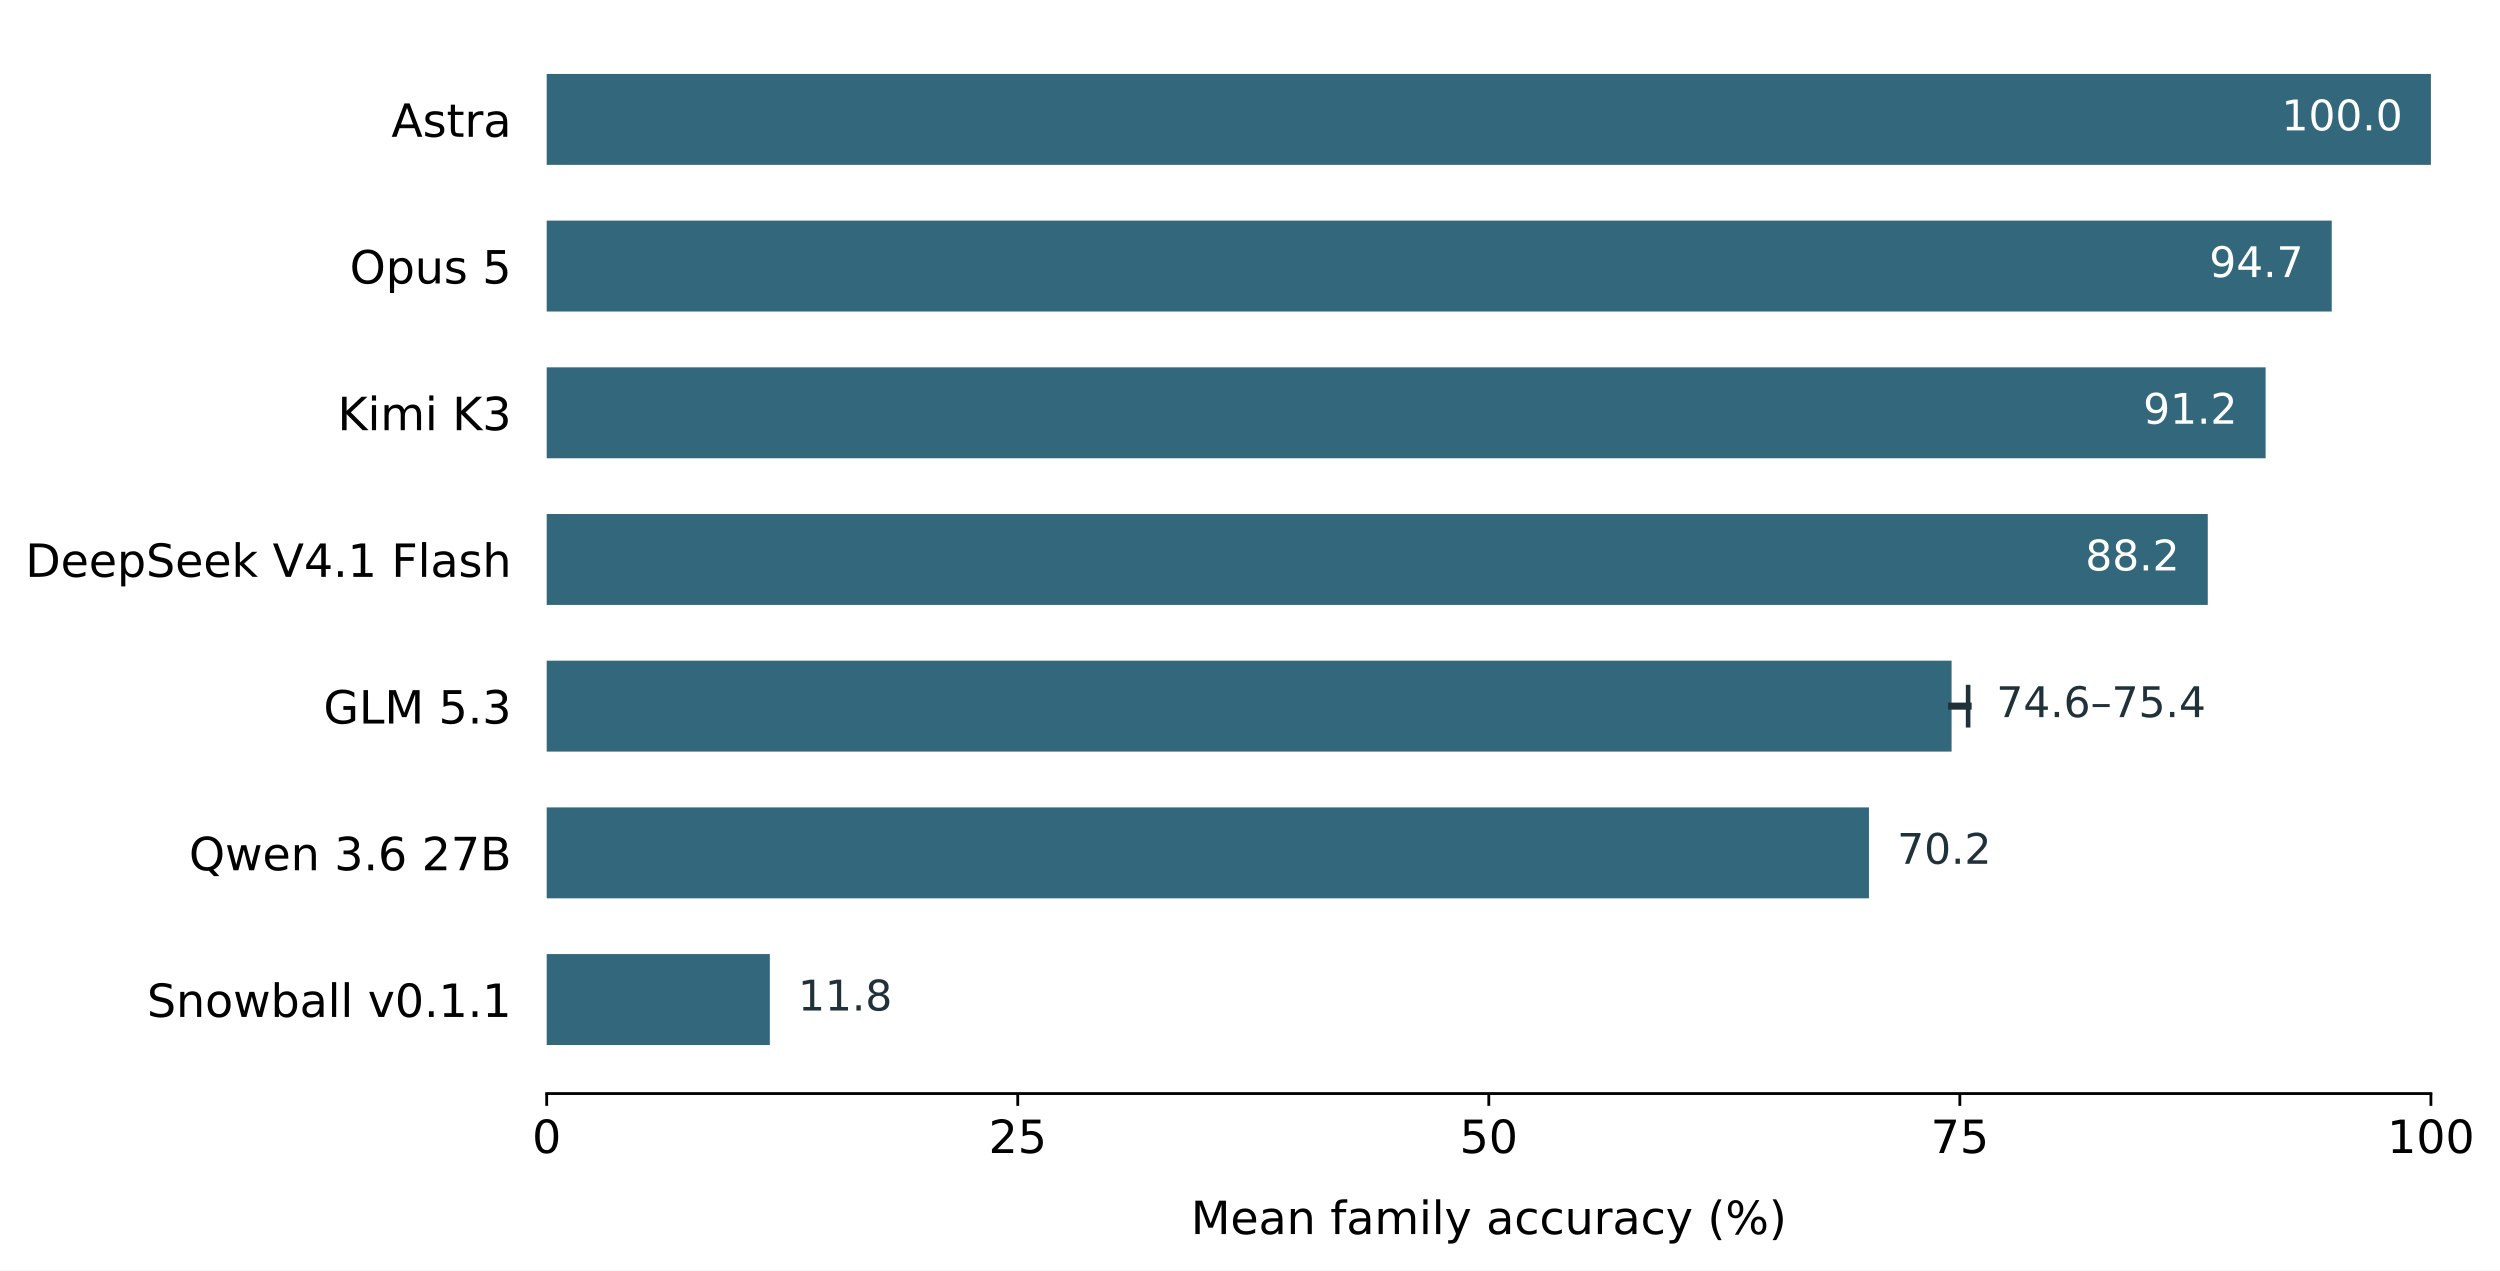
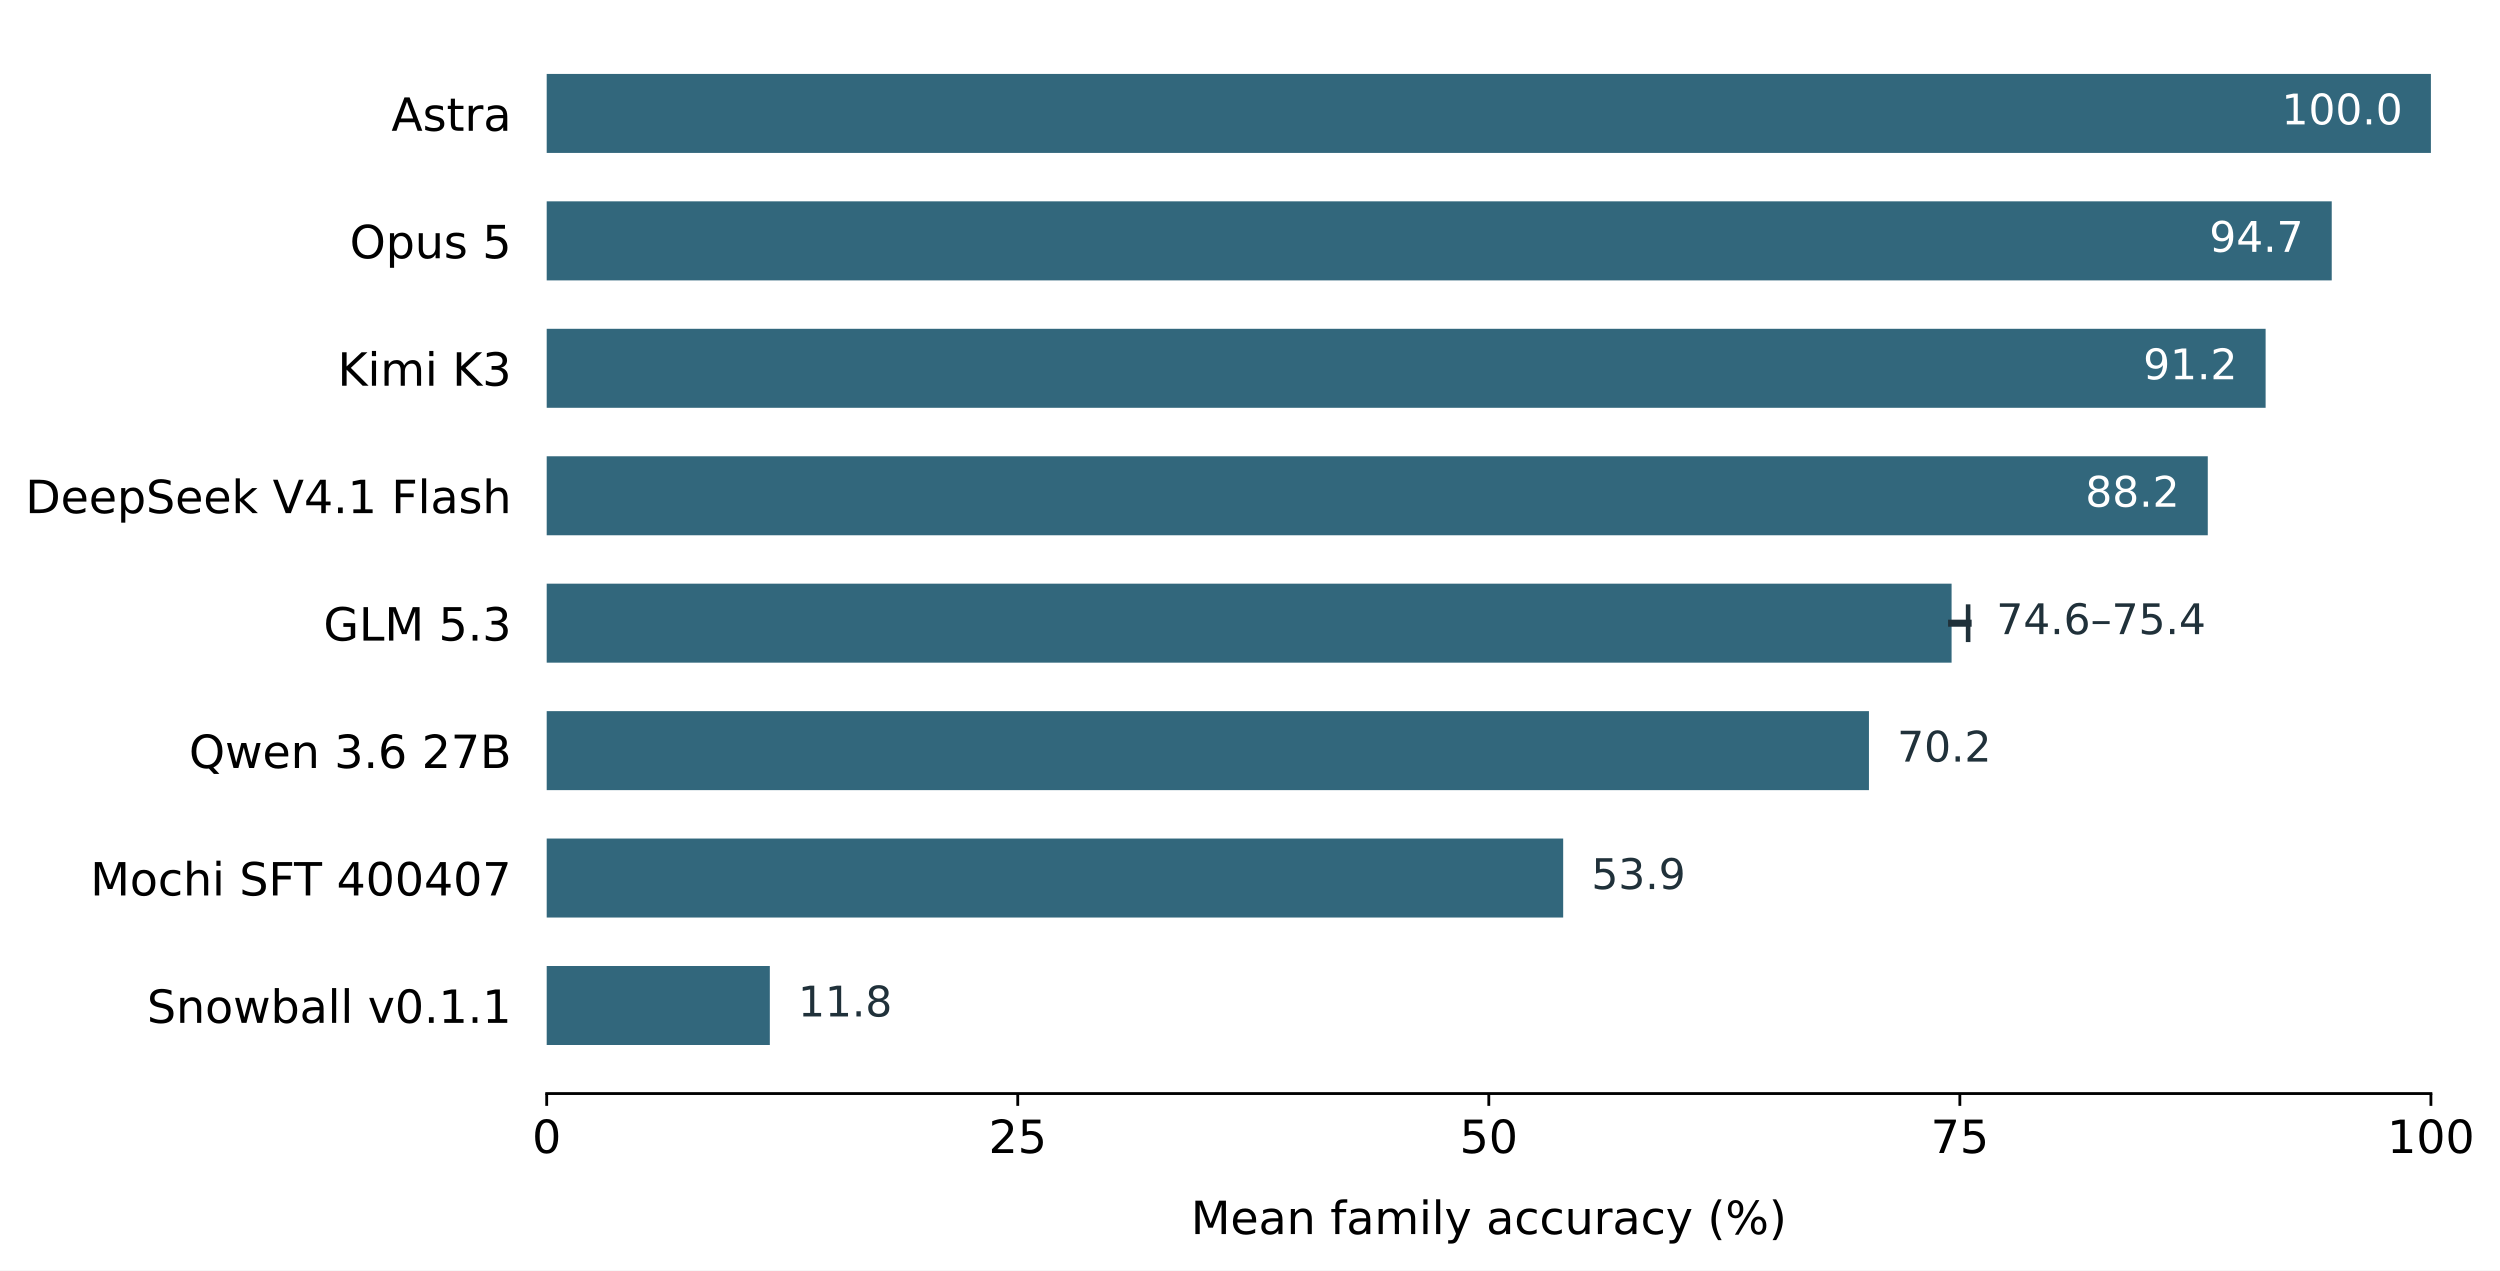
<svg xmlns="http://www.w3.org/2000/svg" xmlns:xlink="http://www.w3.org/1999/xlink" width="709.423pt" height="360.518pt" viewBox="0 0 709.423 360.518" version="1.1">
  <defs>
    <style type="text/css">*{stroke-linejoin: round; stroke-linecap: butt}</style>
  </defs>
  <g id="figure_1">
    <g id="patch_1">
      <path d="M 0 360.518 L 709.423 360.518 L 709.423 0 L 0 0 z " style="fill: #ffffff" />
    </g>
    <g id="axes_1">
      <g id="patch_2">
        <path d="M 155.136 310.317 L 689.816 310.317 L 689.816 7.2 L 155.136 7.2 z " style="fill: #ffffff" />
      </g>
      <g id="patch_3">
-         <path d="M 155.136 20.978 L 689.816 20.978 L 689.816 46.786 L 155.136 46.786 z " clip-path="url(#pc5b47da4f1)" style="fill: #32677c" />
+         <path d="M 155.136 20.978 L 689.816 20.978 L 689.816 43.399 L 155.136 43.399 z " clip-path="url(#pc5b47da4f1)" style="fill: #32677c" />
      </g>
      <g id="patch_4">
-         <path d="M 155.136 62.604 L 661.675 62.604 L 661.675 88.411 L 155.136 88.411 z " clip-path="url(#pc5b47da4f1)" style="fill: #32677c" />
+         <path d="M 155.136 57.141 L 661.675 57.141 L 661.675 79.562 L 155.136 79.562 z " clip-path="url(#pc5b47da4f1)" style="fill: #32677c" />
      </g>
      <g id="patch_5">
-         <path d="M 155.136 104.229 L 642.914 104.229 L 642.914 130.037 L 155.136 130.037 z " clip-path="url(#pc5b47da4f1)" style="fill: #32677c" />
+         <path d="M 155.136 93.304 L 642.914 93.304 L 642.914 115.725 L 155.136 115.725 z " clip-path="url(#pc5b47da4f1)" style="fill: #32677c" />
      </g>
      <g id="patch_6">
-         <path d="M 155.136 145.855 L 626.499 145.855 L 626.499 171.662 L 155.136 171.662 z " clip-path="url(#pc5b47da4f1)" style="fill: #32677c" />
+         <path d="M 155.136 129.467 L 626.499 129.467 L 626.499 151.888 L 155.136 151.888 z " clip-path="url(#pc5b47da4f1)" style="fill: #32677c" />
      </g>
      <g id="patch_7">
-         <path d="M 155.136 187.48 L 553.801 187.48 L 553.801 213.288 L 155.136 213.288 z " clip-path="url(#pc5b47da4f1)" style="fill: #32677c" />
+         <path d="M 155.136 165.629 L 553.801 165.629 L 553.801 188.05 L 155.136 188.05 z " clip-path="url(#pc5b47da4f1)" style="fill: #32677c" />
      </g>
      <g id="patch_8">
-         <path d="M 155.136 229.106 L 530.35 229.106 L 530.35 254.913 L 155.136 254.913 z " clip-path="url(#pc5b47da4f1)" style="fill: #32677c" />
+         <path d="M 155.136 201.792 L 530.35 201.792 L 530.35 224.213 L 155.136 224.213 z " clip-path="url(#pc5b47da4f1)" style="fill: #32677c" />
      </g>
      <g id="patch_9">
-         <path d="M 155.136 270.731 L 218.453 270.731 L 218.453 296.539 L 155.136 296.539 z " clip-path="url(#pc5b47da4f1)" style="fill: #32677c" />
+         <path d="M 155.136 237.955 L 443.582 237.955 L 443.582 260.376 L 155.136 260.376 z " clip-path="url(#pc5b47da4f1)" style="fill: #32677c" />
+       </g>
+       <g id="patch_10">
+         <path d="M 155.136 274.118 L 218.453 274.118 L 218.453 296.539 L 155.136 296.539 z " clip-path="url(#pc5b47da4f1)" style="fill: #32677c" />
      </g>
      <g id="matplotlib.axis_1">
        <g id="xtick_1">
          <g id="line2d_1">
            <defs>
              <path id="m83c727e4e0" d="M 0 0 L 0 3.5 " style="stroke: #000000; stroke-width: 0.8" />
            </defs>
            <g>
              <use xlink:href="#m83c727e4e0" x="155.136" y="310.317" style="stroke: #000000; stroke-width: 0.8" />
            </g>
          </g>
          <g id="text_1">
            <text style="font-size: 13px; font-family: 'DejaVu Sans'; text-anchor: middle" x="155.136" y="327.194" transform="rotate(-0 155.1361 327.1939)">0</text>
          </g>
        </g>
        <g id="xtick_2">
          <g id="line2d_2">
            <g>
              <use xlink:href="#m83c727e4e0" x="288.806" y="310.317" style="stroke: #000000; stroke-width: 0.8" />
            </g>
          </g>
          <g id="text_2">
            <text style="font-size: 13px; font-family: 'DejaVu Sans'; text-anchor: middle" x="288.806" y="327.194" transform="rotate(-0 288.8061 327.1939)">25</text>
          </g>
        </g>
        <g id="xtick_3">
          <g id="line2d_3">
            <g>
              <use xlink:href="#m83c727e4e0" x="422.476" y="310.317" style="stroke: #000000; stroke-width: 0.8" />
            </g>
          </g>
          <g id="text_3">
            <text style="font-size: 13px; font-family: 'DejaVu Sans'; text-anchor: middle" x="422.476" y="327.194" transform="rotate(-0 422.4761 327.1939)">50</text>
          </g>
        </g>
        <g id="xtick_4">
          <g id="line2d_4">
            <g>
              <use xlink:href="#m83c727e4e0" x="556.146" y="310.317" style="stroke: #000000; stroke-width: 0.8" />
            </g>
          </g>
          <g id="text_4">
            <text style="font-size: 13px; font-family: 'DejaVu Sans'; text-anchor: middle" x="556.146" y="327.194" transform="rotate(-0 556.1461 327.1939)">75</text>
          </g>
        </g>
        <g id="xtick_5">
          <g id="line2d_5">
            <g>
              <use xlink:href="#m83c727e4e0" x="689.816" y="310.317" style="stroke: #000000; stroke-width: 0.8" />
            </g>
          </g>
          <g id="text_5">
            <text style="font-size: 13px; font-family: 'DejaVu Sans'; text-anchor: middle" x="689.816" y="327.194" transform="rotate(-0 689.8161 327.1939)">100</text>
          </g>
        </g>
        <g id="text_6">
          <text style="font-size: 13px; font-family: 'DejaVu Sans'; text-anchor: middle" x="422.476" y="350.195" transform="rotate(-0 422.4761 350.1949)">Mean family accuracy (%)</text>
        </g>
      </g>
      <g id="matplotlib.axis_2">
        <g id="ytick_1">
          <g id="line2d_6" />
          <g id="text_7">
-             <text style="font-size: 13px; font-family: 'DejaVu Sans'; text-anchor: end" x="145.136" y="38.82" transform="rotate(-0 145.1361 38.82043)">Astra</text>
+             <text style="font-size: 13px; font-family: 'DejaVu Sans'; text-anchor: end" x="145.136" y="37.127" transform="rotate(-0 145.1361 37.127)">Astra</text>
          </g>
        </g>
        <g id="ytick_2">
          <g id="line2d_7" />
          <g id="text_8">
-             <text style="font-size: 13px; font-family: 'DejaVu Sans'; text-anchor: end" x="145.136" y="80.446" transform="rotate(-0 145.1361 80.44594)">Opus 5</text>
+             <text style="font-size: 13px; font-family: 'DejaVu Sans'; text-anchor: end" x="145.136" y="73.29" transform="rotate(-0 145.1361 73.28984)">Opus 5</text>
          </g>
        </g>
        <g id="ytick_3">
          <g id="line2d_8" />
          <g id="text_9">
-             <text style="font-size: 13px; font-family: 'DejaVu Sans'; text-anchor: end" x="145.136" y="122.072" transform="rotate(-0 145.1361 122.072)">Kimi K3</text>
+             <text style="font-size: 13px; font-family: 'DejaVu Sans'; text-anchor: end" x="145.136" y="109.453" transform="rotate(-0 145.1361 109.4532)">Kimi K3</text>
          </g>
        </g>
        <g id="ytick_4">
          <g id="line2d_9" />
          <g id="text_10">
-             <text style="font-size: 13px; font-family: 'DejaVu Sans'; text-anchor: end" x="145.136" y="163.697" transform="rotate(-0 145.1361 163.6975)">DeepSeek V4.1 Flash</text>
+             <text style="font-size: 13px; font-family: 'DejaVu Sans'; text-anchor: end" x="145.136" y="145.616" transform="rotate(-0 145.1361 145.616)">DeepSeek V4.1 Flash</text>
          </g>
        </g>
        <g id="ytick_5">
          <g id="line2d_10" />
          <g id="text_11">
-             <text style="font-size: 13px; font-family: 'DejaVu Sans'; text-anchor: end" x="145.136" y="205.322" transform="rotate(-0 145.1361 205.3225)">GLM 5.3</text>
+             <text style="font-size: 13px; font-family: 'DejaVu Sans'; text-anchor: end" x="145.136" y="181.778" transform="rotate(-0 145.1361 181.7784)">GLM 5.3</text>
          </g>
        </g>
        <g id="ytick_6">
          <g id="line2d_11" />
          <g id="text_12">
-             <text style="font-size: 13px; font-family: 'DejaVu Sans'; text-anchor: end" x="145.136" y="246.948" transform="rotate(-0 145.1361 246.948)">Qwen 3.6 27B</text>
+             <text style="font-size: 13px; font-family: 'DejaVu Sans'; text-anchor: end" x="145.136" y="217.941" transform="rotate(-0 145.1361 217.9412)">Qwen 3.6 27B</text>
          </g>
        </g>
        <g id="ytick_7">
          <g id="line2d_12" />
          <g id="text_13">
-             <text style="font-size: 13px; font-family: 'DejaVu Sans'; text-anchor: end" x="145.136" y="288.574" transform="rotate(-0 145.1361 288.574)">Snowball v0.1.1</text>
+             <text style="font-size: 13px; font-family: 'DejaVu Sans'; text-anchor: end" x="145.136" y="254.105" transform="rotate(-0 145.1361 254.1046)">Mochi SFT 400407</text>
+           </g>
+         </g>
+         <g id="ytick_8">
+           <g id="line2d_13" />
+           <g id="text_14">
+             <text style="font-size: 13px; font-family: 'DejaVu Sans'; text-anchor: end" x="145.136" y="290.267" transform="rotate(-0 145.1361 290.2674)">Snowball v0.1.1</text>
          </g>
        </g>
      </g>
-       <g id="line2d_13">
-         <path d="M 553.801 200.384 L 558.491 200.384 " clip-path="url(#pc5b47da4f1)" style="fill: none; stroke: #20313a; stroke-width: 2; stroke-linecap: square" />
+       <g id="line2d_14">
+         <path d="M 553.801 176.84 L 558.491 176.84 " clip-path="url(#pc5b47da4f1)" style="fill: none; stroke: #20313a; stroke-width: 2; stroke-linecap: square" />
      </g>
-       <g id="line2d_14">
-         <path d="M 558.491 194.973 L 558.491 205.795 " clip-path="url(#pc5b47da4f1)" style="fill: none; stroke: #20313a; stroke-width: 1.3; stroke-linecap: square" />
+       <g id="line2d_15">
+         <path d="M 558.491 172.139 L 558.491 181.541 " clip-path="url(#pc5b47da4f1)" style="fill: none; stroke: #20313a; stroke-width: 1.3; stroke-linecap: square" />
      </g>
-       <g id="patch_10">
+       <g id="patch_11">
        <path d="M 155.136 310.317 L 689.816 310.317 " style="fill: none; stroke: #000000; stroke-width: 0.8; stroke-linejoin: miter; stroke-linecap: square" />
      </g>
-       <g id="text_14">
-         <text style="font-size: 12px; font-family: 'DejaVu Sans'; text-anchor: end; fill: #ffffff" x="681.796" y="36.999" transform="rotate(-0 681.7959 36.99914)">100.0</text>
-       </g>
      <g id="text_15">
-         <text style="font-size: 12px; font-family: 'DejaVu Sans'; text-anchor: end; fill: #ffffff" x="653.655" y="78.625" transform="rotate(-0 653.6548 78.62465)">94.7</text>
+         <text style="font-size: 12px; font-family: 'DejaVu Sans'; text-anchor: end; fill: #ffffff" x="681.796" y="35.306" transform="rotate(-0 681.7959 35.30571)">100.0</text>
      </g>
      <g id="text_16">
-         <text style="font-size: 12px; font-family: 'DejaVu Sans'; text-anchor: end; fill: #ffffff" x="634.894" y="120.25" transform="rotate(-0 634.8941 120.2502)">91.2</text>
+         <text style="font-size: 12px; font-family: 'DejaVu Sans'; text-anchor: end; fill: #ffffff" x="653.655" y="71.469" transform="rotate(-0 653.6548 71.46856)">94.7</text>
      </g>
      <g id="text_17">
-         <text style="font-size: 12px; font-family: 'DejaVu Sans'; text-anchor: end; fill: #ffffff" x="618.479" y="161.876" transform="rotate(-0 618.4785 161.8757)">88.2</text>
+         <text style="font-size: 12px; font-family: 'DejaVu Sans'; text-anchor: end; fill: #ffffff" x="634.894" y="107.631" transform="rotate(-0 634.8941 107.6314)">91.2</text>
      </g>
      <g id="text_18">
-         <text style="font-size: 12px; font-family: 'DejaVu Sans'; text-anchor: start; fill: #20313a" x="566.511" y="203.501" transform="rotate(-0 566.5114 203.5012)">74.6–75.4</text>
+         <text style="font-size: 12px; font-family: 'DejaVu Sans'; text-anchor: end; fill: #ffffff" x="618.479" y="143.794" transform="rotate(-0 618.4785 143.7942)">88.2</text>
      </g>
      <g id="text_19">
-         <text style="font-size: 12px; font-family: 'DejaVu Sans'; text-anchor: start; fill: #20313a" x="538.37" y="245.127" transform="rotate(-0 538.3703 245.1267)">70.2</text>
+         <text style="font-size: 12px; font-family: 'DejaVu Sans'; text-anchor: start; fill: #20313a" x="566.511" y="179.957" transform="rotate(-0 566.5114 179.9571)">74.6–75.4</text>
      </g>
      <g id="text_20">
-         <text style="font-size: 12px; font-family: 'DejaVu Sans'; text-anchor: start; fill: #20313a" x="226.474" y="286.752" transform="rotate(-0 226.4737 286.7522)">11.8</text>
+         <text style="font-size: 12px; font-family: 'DejaVu Sans'; text-anchor: start; fill: #20313a" x="538.37" y="216.12" transform="rotate(-0 538.3703 216.1199)">70.2</text>
+       </g>
+       <g id="text_21">
+         <text style="font-size: 12px; font-family: 'DejaVu Sans'; text-anchor: start; fill: #20313a" x="451.602" y="252.283" transform="rotate(-0 451.6021 252.2828)">53.9</text>
+       </g>
+       <g id="text_22">
+         <text style="font-size: 12px; font-family: 'DejaVu Sans'; text-anchor: start; fill: #20313a" x="226.474" y="288.446" transform="rotate(-0 226.4737 288.4456)">11.8</text>
      </g>
    </g>
  </g>
  <defs>
    <clipPath id="pc5b47da4f1">
      <rect x="155.136" y="7.2" width="534.68" height="303.117" />
    </clipPath>
  </defs>
</svg>
